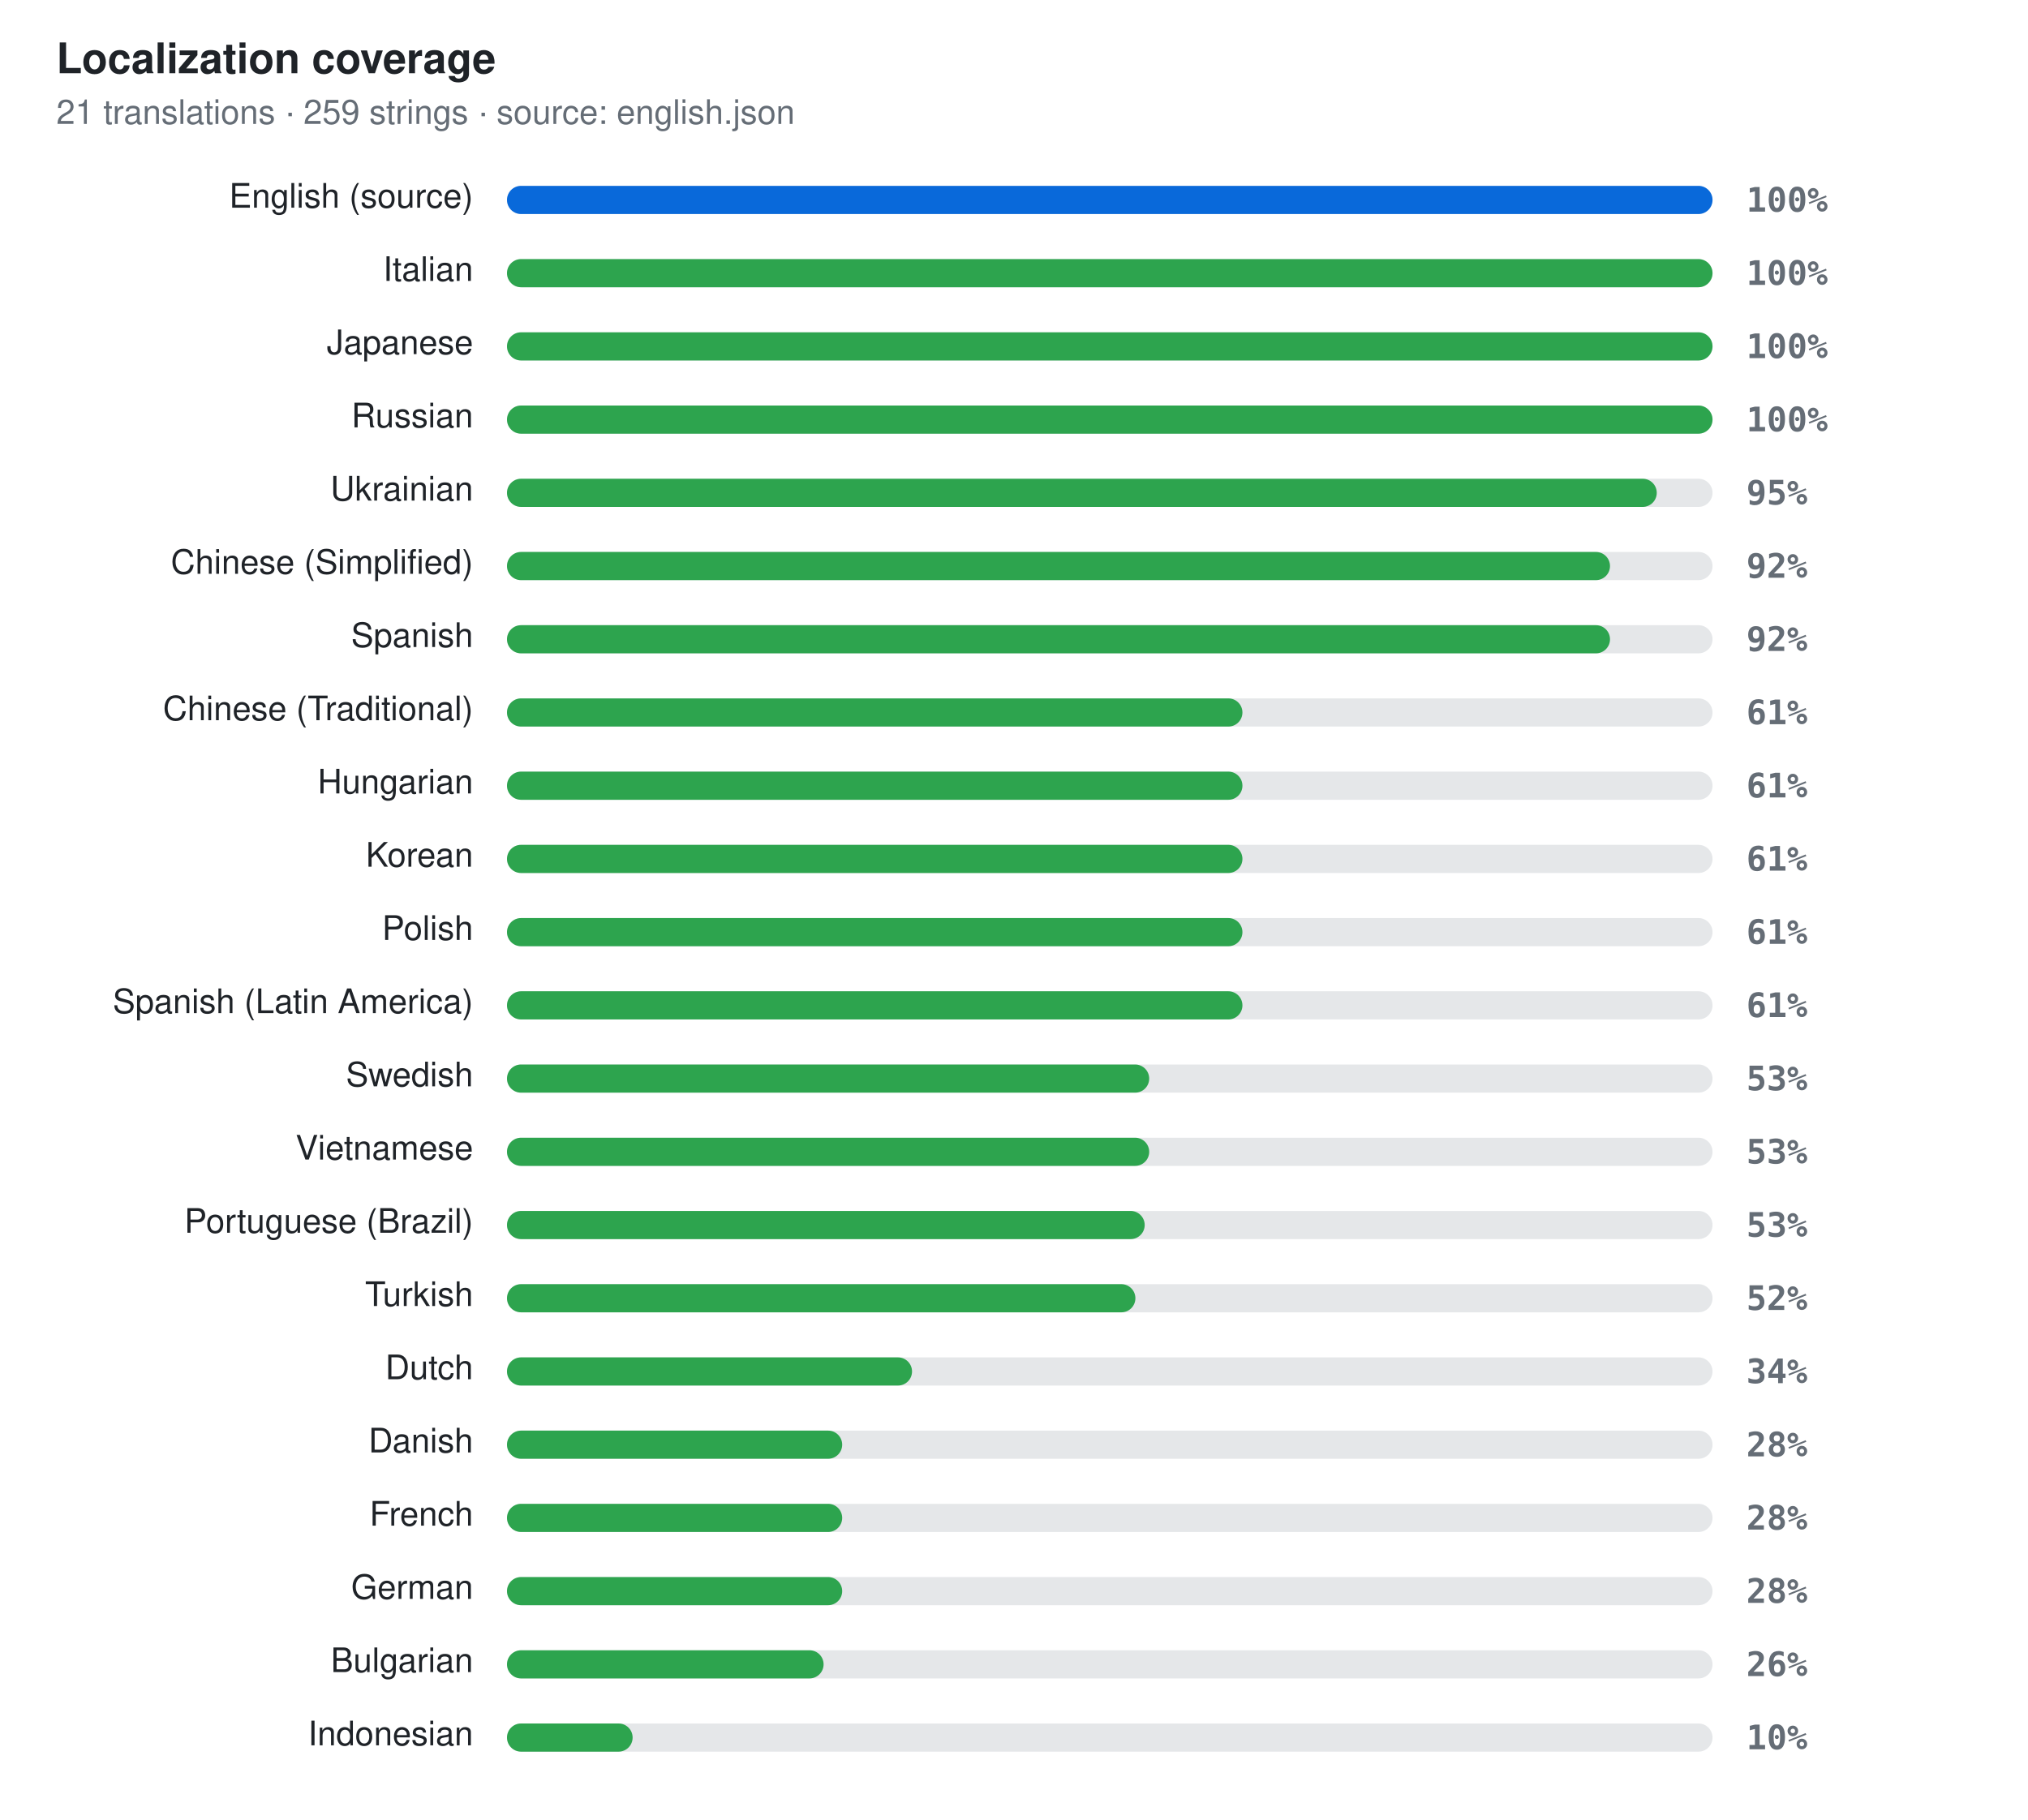
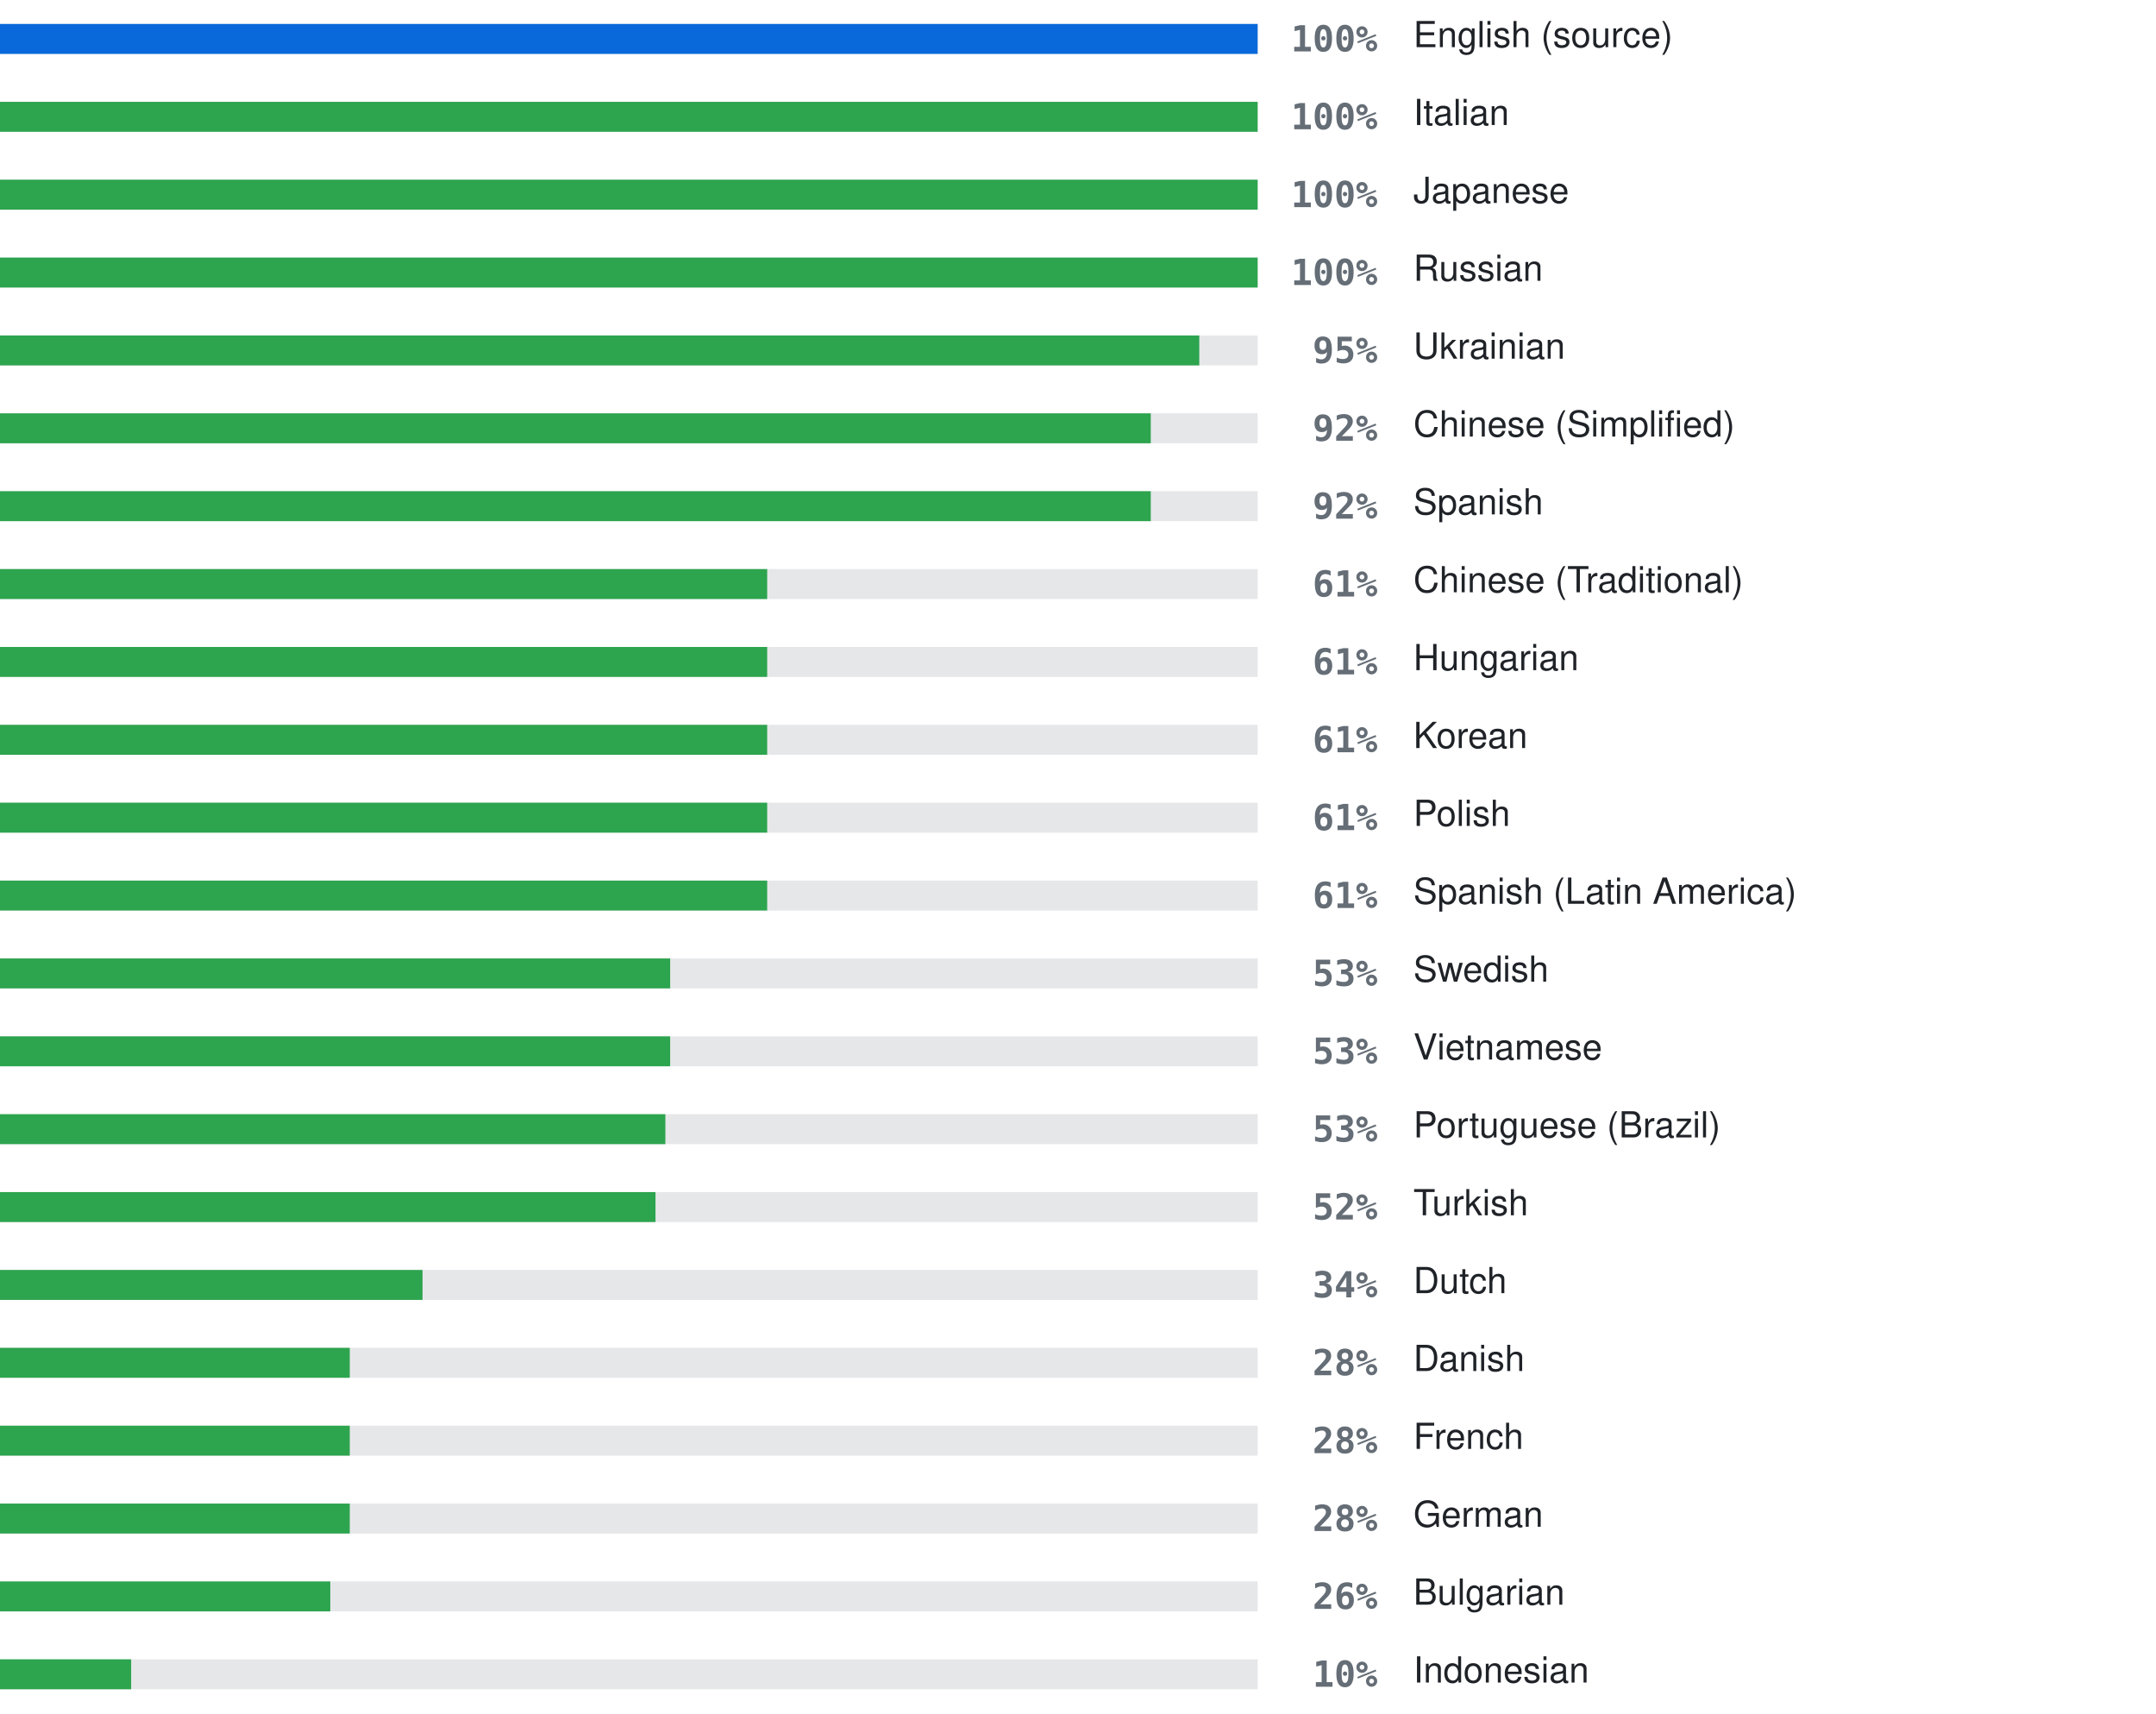
- <svg xmlns="http://www.w3.org/2000/svg" width="720" height="646" viewBox="0 0 720 646" role="img" aria-label="Localization coverage: 21 translations against 259 strings">
-   <text x="20" y="26" font-family="-apple-system, BlinkMacSystemFont, 'Segoe UI', Helvetica, Arial, sans-serif" font-size="15" font-weight="600" fill="#1f2328">Localization coverage</text>
-   <text x="20" y="44" font-family="-apple-system, BlinkMacSystemFont, 'Segoe UI', Helvetica, Arial, sans-serif" font-size="12" fill="#656d76">21 translations · 259 strings · source: english.json</text>
-   <text x="168" y="71" text-anchor="end" dominant-baseline="central" font-family="-apple-system, BlinkMacSystemFont, 'Segoe UI', Helvetica, Arial, sans-serif" font-size="12" fill="#1f2328">English (source)</text>
-   <rect x="180" y="66" width="428" height="10" rx="5" fill="#8b949e" fill-opacity="0.22" />
-   <rect x="180" y="66" width="428.0" height="10" rx="5" fill="#0969da" />
-   <text x="620" y="71" dominant-baseline="central" font-family="ui-monospace, SFMono-Regular, Menlo, Consolas, monospace" font-size="12" font-weight="600" fill="#656d76">100%</text>
-   <text x="168" y="97" text-anchor="end" dominant-baseline="central" font-family="-apple-system, BlinkMacSystemFont, 'Segoe UI', Helvetica, Arial, sans-serif" font-size="12" fill="#1f2328">Italian</text>
-   <rect x="180" y="92" width="428" height="10" rx="5" fill="#8b949e" fill-opacity="0.22" />
-   <rect x="180" y="92" width="428.0" height="10" rx="5" fill="#2da44e" />
-   <text x="620" y="97" dominant-baseline="central" font-family="ui-monospace, SFMono-Regular, Menlo, Consolas, monospace" font-size="12" font-weight="600" fill="#656d76">100%</text>
-   <text x="168" y="123" text-anchor="end" dominant-baseline="central" font-family="-apple-system, BlinkMacSystemFont, 'Segoe UI', Helvetica, Arial, sans-serif" font-size="12" fill="#1f2328">Japanese</text>
-   <rect x="180" y="118" width="428" height="10" rx="5" fill="#8b949e" fill-opacity="0.22" />
-   <rect x="180" y="118" width="428.0" height="10" rx="5" fill="#2da44e" />
-   <text x="620" y="123" dominant-baseline="central" font-family="ui-monospace, SFMono-Regular, Menlo, Consolas, monospace" font-size="12" font-weight="600" fill="#656d76">100%</text>
-   <text x="168" y="149" text-anchor="end" dominant-baseline="central" font-family="-apple-system, BlinkMacSystemFont, 'Segoe UI', Helvetica, Arial, sans-serif" font-size="12" fill="#1f2328">Russian</text>
-   <rect x="180" y="144" width="428" height="10" rx="5" fill="#8b949e" fill-opacity="0.22" />
-   <rect x="180" y="144" width="428.0" height="10" rx="5" fill="#2da44e" />
-   <text x="620" y="149" dominant-baseline="central" font-family="ui-monospace, SFMono-Regular, Menlo, Consolas, monospace" font-size="12" font-weight="600" fill="#656d76">100%</text>
-   <text x="168" y="175" text-anchor="end" dominant-baseline="central" font-family="-apple-system, BlinkMacSystemFont, 'Segoe UI', Helvetica, Arial, sans-serif" font-size="12" fill="#1f2328">Ukrainian</text>
-   <rect x="180" y="170" width="428" height="10" rx="5" fill="#8b949e" fill-opacity="0.22" />
-   <rect x="180" y="170" width="408.2" height="10" rx="5" fill="#2da44e" />
-   <text x="620" y="175" dominant-baseline="central" font-family="ui-monospace, SFMono-Regular, Menlo, Consolas, monospace" font-size="12" font-weight="600" fill="#656d76">95%</text>
-   <text x="168" y="201" text-anchor="end" dominant-baseline="central" font-family="-apple-system, BlinkMacSystemFont, 'Segoe UI', Helvetica, Arial, sans-serif" font-size="12" fill="#1f2328">Chinese (Simplified)</text>
-   <rect x="180" y="196" width="428" height="10" rx="5" fill="#8b949e" fill-opacity="0.22" />
-   <rect x="180" y="196" width="391.6" height="10" rx="5" fill="#2da44e" />
-   <text x="620" y="201" dominant-baseline="central" font-family="ui-monospace, SFMono-Regular, Menlo, Consolas, monospace" font-size="12" font-weight="600" fill="#656d76">92%</text>
-   <text x="168" y="227" text-anchor="end" dominant-baseline="central" font-family="-apple-system, BlinkMacSystemFont, 'Segoe UI', Helvetica, Arial, sans-serif" font-size="12" fill="#1f2328">Spanish</text>
-   <rect x="180" y="222" width="428" height="10" rx="5" fill="#8b949e" fill-opacity="0.22" />
-   <rect x="180" y="222" width="391.6" height="10" rx="5" fill="#2da44e" />
-   <text x="620" y="227" dominant-baseline="central" font-family="ui-monospace, SFMono-Regular, Menlo, Consolas, monospace" font-size="12" font-weight="600" fill="#656d76">92%</text>
-   <text x="168" y="253" text-anchor="end" dominant-baseline="central" font-family="-apple-system, BlinkMacSystemFont, 'Segoe UI', Helvetica, Arial, sans-serif" font-size="12" fill="#1f2328">Chinese (Traditional)</text>
-   <rect x="180" y="248" width="428" height="10" rx="5" fill="#8b949e" fill-opacity="0.22" />
-   <rect x="180" y="248" width="261.1" height="10" rx="5" fill="#2da44e" />
-   <text x="620" y="253" dominant-baseline="central" font-family="ui-monospace, SFMono-Regular, Menlo, Consolas, monospace" font-size="12" font-weight="600" fill="#656d76">61%</text>
-   <text x="168" y="279" text-anchor="end" dominant-baseline="central" font-family="-apple-system, BlinkMacSystemFont, 'Segoe UI', Helvetica, Arial, sans-serif" font-size="12" fill="#1f2328">Hungarian</text>
-   <rect x="180" y="274" width="428" height="10" rx="5" fill="#8b949e" fill-opacity="0.22" />
-   <rect x="180" y="274" width="261.1" height="10" rx="5" fill="#2da44e" />
-   <text x="620" y="279" dominant-baseline="central" font-family="ui-monospace, SFMono-Regular, Menlo, Consolas, monospace" font-size="12" font-weight="600" fill="#656d76">61%</text>
-   <text x="168" y="305" text-anchor="end" dominant-baseline="central" font-family="-apple-system, BlinkMacSystemFont, 'Segoe UI', Helvetica, Arial, sans-serif" font-size="12" fill="#1f2328">Korean</text>
-   <rect x="180" y="300" width="428" height="10" rx="5" fill="#8b949e" fill-opacity="0.22" />
-   <rect x="180" y="300" width="261.1" height="10" rx="5" fill="#2da44e" />
-   <text x="620" y="305" dominant-baseline="central" font-family="ui-monospace, SFMono-Regular, Menlo, Consolas, monospace" font-size="12" font-weight="600" fill="#656d76">61%</text>
-   <text x="168" y="331" text-anchor="end" dominant-baseline="central" font-family="-apple-system, BlinkMacSystemFont, 'Segoe UI', Helvetica, Arial, sans-serif" font-size="12" fill="#1f2328">Polish</text>
-   <rect x="180" y="326" width="428" height="10" rx="5" fill="#8b949e" fill-opacity="0.22" />
-   <rect x="180" y="326" width="261.1" height="10" rx="5" fill="#2da44e" />
-   <text x="620" y="331" dominant-baseline="central" font-family="ui-monospace, SFMono-Regular, Menlo, Consolas, monospace" font-size="12" font-weight="600" fill="#656d76">61%</text>
-   <text x="168" y="357" text-anchor="end" dominant-baseline="central" font-family="-apple-system, BlinkMacSystemFont, 'Segoe UI', Helvetica, Arial, sans-serif" font-size="12" fill="#1f2328">Spanish (Latin America)</text>
-   <rect x="180" y="352" width="428" height="10" rx="5" fill="#8b949e" fill-opacity="0.22" />
-   <rect x="180" y="352" width="261.1" height="10" rx="5" fill="#2da44e" />
-   <text x="620" y="357" dominant-baseline="central" font-family="ui-monospace, SFMono-Regular, Menlo, Consolas, monospace" font-size="12" font-weight="600" fill="#656d76">61%</text>
-   <text x="168" y="383" text-anchor="end" dominant-baseline="central" font-family="-apple-system, BlinkMacSystemFont, 'Segoe UI', Helvetica, Arial, sans-serif" font-size="12" fill="#1f2328">Swedish</text>
-   <rect x="180" y="378" width="428" height="10" rx="5" fill="#8b949e" fill-opacity="0.22" />
-   <rect x="180" y="378" width="228.0" height="10" rx="5" fill="#2da44e" />
-   <text x="620" y="383" dominant-baseline="central" font-family="ui-monospace, SFMono-Regular, Menlo, Consolas, monospace" font-size="12" font-weight="600" fill="#656d76">53%</text>
-   <text x="168" y="409" text-anchor="end" dominant-baseline="central" font-family="-apple-system, BlinkMacSystemFont, 'Segoe UI', Helvetica, Arial, sans-serif" font-size="12" fill="#1f2328">Vietnamese</text>
-   <rect x="180" y="404" width="428" height="10" rx="5" fill="#8b949e" fill-opacity="0.22" />
-   <rect x="180" y="404" width="228.0" height="10" rx="5" fill="#2da44e" />
-   <text x="620" y="409" dominant-baseline="central" font-family="ui-monospace, SFMono-Regular, Menlo, Consolas, monospace" font-size="12" font-weight="600" fill="#656d76">53%</text>
-   <text x="168" y="435" text-anchor="end" dominant-baseline="central" font-family="-apple-system, BlinkMacSystemFont, 'Segoe UI', Helvetica, Arial, sans-serif" font-size="12" fill="#1f2328">Portuguese (Brazil)</text>
-   <rect x="180" y="430" width="428" height="10" rx="5" fill="#8b949e" fill-opacity="0.22" />
-   <rect x="180" y="430" width="226.4" height="10" rx="5" fill="#2da44e" />
-   <text x="620" y="435" dominant-baseline="central" font-family="ui-monospace, SFMono-Regular, Menlo, Consolas, monospace" font-size="12" font-weight="600" fill="#656d76">53%</text>
-   <text x="168" y="461" text-anchor="end" dominant-baseline="central" font-family="-apple-system, BlinkMacSystemFont, 'Segoe UI', Helvetica, Arial, sans-serif" font-size="12" fill="#1f2328">Turkish</text>
-   <rect x="180" y="456" width="428" height="10" rx="5" fill="#8b949e" fill-opacity="0.22" />
-   <rect x="180" y="456" width="223.1" height="10" rx="5" fill="#2da44e" />
-   <text x="620" y="461" dominant-baseline="central" font-family="ui-monospace, SFMono-Regular, Menlo, Consolas, monospace" font-size="12" font-weight="600" fill="#656d76">52%</text>
-   <text x="168" y="487" text-anchor="end" dominant-baseline="central" font-family="-apple-system, BlinkMacSystemFont, 'Segoe UI', Helvetica, Arial, sans-serif" font-size="12" fill="#1f2328">Dutch</text>
-   <rect x="180" y="482" width="428" height="10" rx="5" fill="#8b949e" fill-opacity="0.22" />
-   <rect x="180" y="482" width="143.8" height="10" rx="5" fill="#2da44e" />
-   <text x="620" y="487" dominant-baseline="central" font-family="ui-monospace, SFMono-Regular, Menlo, Consolas, monospace" font-size="12" font-weight="600" fill="#656d76">34%</text>
-   <text x="168" y="513" text-anchor="end" dominant-baseline="central" font-family="-apple-system, BlinkMacSystemFont, 'Segoe UI', Helvetica, Arial, sans-serif" font-size="12" fill="#1f2328">Danish</text>
-   <rect x="180" y="508" width="428" height="10" rx="5" fill="#8b949e" fill-opacity="0.22" />
-   <rect x="180" y="508" width="119.0" height="10" rx="5" fill="#2da44e" />
-   <text x="620" y="513" dominant-baseline="central" font-family="ui-monospace, SFMono-Regular, Menlo, Consolas, monospace" font-size="12" font-weight="600" fill="#656d76">28%</text>
-   <text x="168" y="539" text-anchor="end" dominant-baseline="central" font-family="-apple-system, BlinkMacSystemFont, 'Segoe UI', Helvetica, Arial, sans-serif" font-size="12" fill="#1f2328">French</text>
-   <rect x="180" y="534" width="428" height="10" rx="5" fill="#8b949e" fill-opacity="0.22" />
-   <rect x="180" y="534" width="119.0" height="10" rx="5" fill="#2da44e" />
-   <text x="620" y="539" dominant-baseline="central" font-family="ui-monospace, SFMono-Regular, Menlo, Consolas, monospace" font-size="12" font-weight="600" fill="#656d76">28%</text>
-   <text x="168" y="565" text-anchor="end" dominant-baseline="central" font-family="-apple-system, BlinkMacSystemFont, 'Segoe UI', Helvetica, Arial, sans-serif" font-size="12" fill="#1f2328">German</text>
-   <rect x="180" y="560" width="428" height="10" rx="5" fill="#8b949e" fill-opacity="0.22" />
-   <rect x="180" y="560" width="119.0" height="10" rx="5" fill="#2da44e" />
-   <text x="620" y="565" dominant-baseline="central" font-family="ui-monospace, SFMono-Regular, Menlo, Consolas, monospace" font-size="12" font-weight="600" fill="#656d76">28%</text>
-   <text x="168" y="591" text-anchor="end" dominant-baseline="central" font-family="-apple-system, BlinkMacSystemFont, 'Segoe UI', Helvetica, Arial, sans-serif" font-size="12" fill="#1f2328">Bulgarian</text>
-   <rect x="180" y="586" width="428" height="10" rx="5" fill="#8b949e" fill-opacity="0.22" />
-   <rect x="180" y="586" width="112.4" height="10" rx="5" fill="#2da44e" />
-   <text x="620" y="591" dominant-baseline="central" font-family="ui-monospace, SFMono-Regular, Menlo, Consolas, monospace" font-size="12" font-weight="600" fill="#656d76">26%</text>
-   <text x="168" y="617" text-anchor="end" dominant-baseline="central" font-family="-apple-system, BlinkMacSystemFont, 'Segoe UI', Helvetica, Arial, sans-serif" font-size="12" fill="#1f2328">Indonesian</text>
-   <rect x="180" y="612" width="428" height="10" rx="5" fill="#8b949e" fill-opacity="0.22" />
-   <rect x="180" y="612" width="44.6" height="10" rx="5" fill="#2da44e" />
-   <text x="620" y="617" dominant-baseline="central" font-family="ui-monospace, SFMono-Regular, Menlo, Consolas, monospace" font-size="12" font-weight="600" fill="#656d76">10%</text>
+ <svg xmlns="http://www.w3.org/2000/svg" width="720" height="572" viewBox="0 0 720 572" role="img" aria-label="Localization coverage">
+   <rect x="0" y="8" width="420" height="10" fill="#8b949e" fill-opacity="0.22" />
+   <rect x="0" y="8" width="420.0" height="10" fill="#0969da" />
+   <text x="460" y="13" text-anchor="end" dominant-baseline="central" font-family="ui-monospace, SFMono-Regular, Menlo, Consolas, monospace" font-size="12" font-weight="600" fill="#656d76">100%</text>
+   <text x="472" y="13" dominant-baseline="central" font-family="-apple-system, BlinkMacSystemFont, 'Segoe UI', Helvetica, Arial, sans-serif" font-size="12" fill="#1f2328">English (source)</text>
+   <rect x="0" y="34" width="420" height="10" fill="#8b949e" fill-opacity="0.22" />
+   <rect x="0" y="34" width="420.0" height="10" fill="#2da44e" />
+   <text x="460" y="39" text-anchor="end" dominant-baseline="central" font-family="ui-monospace, SFMono-Regular, Menlo, Consolas, monospace" font-size="12" font-weight="600" fill="#656d76">100%</text>
+   <text x="472" y="39" dominant-baseline="central" font-family="-apple-system, BlinkMacSystemFont, 'Segoe UI', Helvetica, Arial, sans-serif" font-size="12" fill="#1f2328">Italian</text>
+   <rect x="0" y="60" width="420" height="10" fill="#8b949e" fill-opacity="0.22" />
+   <rect x="0" y="60" width="420.0" height="10" fill="#2da44e" />
+   <text x="460" y="65" text-anchor="end" dominant-baseline="central" font-family="ui-monospace, SFMono-Regular, Menlo, Consolas, monospace" font-size="12" font-weight="600" fill="#656d76">100%</text>
+   <text x="472" y="65" dominant-baseline="central" font-family="-apple-system, BlinkMacSystemFont, 'Segoe UI', Helvetica, Arial, sans-serif" font-size="12" fill="#1f2328">Japanese</text>
+   <rect x="0" y="86" width="420" height="10" fill="#8b949e" fill-opacity="0.22" />
+   <rect x="0" y="86" width="420.0" height="10" fill="#2da44e" />
+   <text x="460" y="91" text-anchor="end" dominant-baseline="central" font-family="ui-monospace, SFMono-Regular, Menlo, Consolas, monospace" font-size="12" font-weight="600" fill="#656d76">100%</text>
+   <text x="472" y="91" dominant-baseline="central" font-family="-apple-system, BlinkMacSystemFont, 'Segoe UI', Helvetica, Arial, sans-serif" font-size="12" fill="#1f2328">Russian</text>
+   <rect x="0" y="112" width="420" height="10" fill="#8b949e" fill-opacity="0.22" />
+   <rect x="0" y="112" width="400.5" height="10" fill="#2da44e" />
+   <text x="460" y="117" text-anchor="end" dominant-baseline="central" font-family="ui-monospace, SFMono-Regular, Menlo, Consolas, monospace" font-size="12" font-weight="600" fill="#656d76">95%</text>
+   <text x="472" y="117" dominant-baseline="central" font-family="-apple-system, BlinkMacSystemFont, 'Segoe UI', Helvetica, Arial, sans-serif" font-size="12" fill="#1f2328">Ukrainian</text>
+   <rect x="0" y="138" width="420" height="10" fill="#8b949e" fill-opacity="0.22" />
+   <rect x="0" y="138" width="384.3" height="10" fill="#2da44e" />
+   <text x="460" y="143" text-anchor="end" dominant-baseline="central" font-family="ui-monospace, SFMono-Regular, Menlo, Consolas, monospace" font-size="12" font-weight="600" fill="#656d76">92%</text>
+   <text x="472" y="143" dominant-baseline="central" font-family="-apple-system, BlinkMacSystemFont, 'Segoe UI', Helvetica, Arial, sans-serif" font-size="12" fill="#1f2328">Chinese (Simplified)</text>
+   <rect x="0" y="164" width="420" height="10" fill="#8b949e" fill-opacity="0.22" />
+   <rect x="0" y="164" width="384.3" height="10" fill="#2da44e" />
+   <text x="460" y="169" text-anchor="end" dominant-baseline="central" font-family="ui-monospace, SFMono-Regular, Menlo, Consolas, monospace" font-size="12" font-weight="600" fill="#656d76">92%</text>
+   <text x="472" y="169" dominant-baseline="central" font-family="-apple-system, BlinkMacSystemFont, 'Segoe UI', Helvetica, Arial, sans-serif" font-size="12" fill="#1f2328">Spanish</text>
+   <rect x="0" y="190" width="420" height="10" fill="#8b949e" fill-opacity="0.22" />
+   <rect x="0" y="190" width="256.2" height="10" fill="#2da44e" />
+   <text x="460" y="195" text-anchor="end" dominant-baseline="central" font-family="ui-monospace, SFMono-Regular, Menlo, Consolas, monospace" font-size="12" font-weight="600" fill="#656d76">61%</text>
+   <text x="472" y="195" dominant-baseline="central" font-family="-apple-system, BlinkMacSystemFont, 'Segoe UI', Helvetica, Arial, sans-serif" font-size="12" fill="#1f2328">Chinese (Traditional)</text>
+   <rect x="0" y="216" width="420" height="10" fill="#8b949e" fill-opacity="0.22" />
+   <rect x="0" y="216" width="256.2" height="10" fill="#2da44e" />
+   <text x="460" y="221" text-anchor="end" dominant-baseline="central" font-family="ui-monospace, SFMono-Regular, Menlo, Consolas, monospace" font-size="12" font-weight="600" fill="#656d76">61%</text>
+   <text x="472" y="221" dominant-baseline="central" font-family="-apple-system, BlinkMacSystemFont, 'Segoe UI', Helvetica, Arial, sans-serif" font-size="12" fill="#1f2328">Hungarian</text>
+   <rect x="0" y="242" width="420" height="10" fill="#8b949e" fill-opacity="0.22" />
+   <rect x="0" y="242" width="256.2" height="10" fill="#2da44e" />
+   <text x="460" y="247" text-anchor="end" dominant-baseline="central" font-family="ui-monospace, SFMono-Regular, Menlo, Consolas, monospace" font-size="12" font-weight="600" fill="#656d76">61%</text>
+   <text x="472" y="247" dominant-baseline="central" font-family="-apple-system, BlinkMacSystemFont, 'Segoe UI', Helvetica, Arial, sans-serif" font-size="12" fill="#1f2328">Korean</text>
+   <rect x="0" y="268" width="420" height="10" fill="#8b949e" fill-opacity="0.22" />
+   <rect x="0" y="268" width="256.2" height="10" fill="#2da44e" />
+   <text x="460" y="273" text-anchor="end" dominant-baseline="central" font-family="ui-monospace, SFMono-Regular, Menlo, Consolas, monospace" font-size="12" font-weight="600" fill="#656d76">61%</text>
+   <text x="472" y="273" dominant-baseline="central" font-family="-apple-system, BlinkMacSystemFont, 'Segoe UI', Helvetica, Arial, sans-serif" font-size="12" fill="#1f2328">Polish</text>
+   <rect x="0" y="294" width="420" height="10" fill="#8b949e" fill-opacity="0.22" />
+   <rect x="0" y="294" width="256.2" height="10" fill="#2da44e" />
+   <text x="460" y="299" text-anchor="end" dominant-baseline="central" font-family="ui-monospace, SFMono-Regular, Menlo, Consolas, monospace" font-size="12" font-weight="600" fill="#656d76">61%</text>
+   <text x="472" y="299" dominant-baseline="central" font-family="-apple-system, BlinkMacSystemFont, 'Segoe UI', Helvetica, Arial, sans-serif" font-size="12" fill="#1f2328">Spanish (Latin America)</text>
+   <rect x="0" y="320" width="420" height="10" fill="#8b949e" fill-opacity="0.22" />
+   <rect x="0" y="320" width="223.8" height="10" fill="#2da44e" />
+   <text x="460" y="325" text-anchor="end" dominant-baseline="central" font-family="ui-monospace, SFMono-Regular, Menlo, Consolas, monospace" font-size="12" font-weight="600" fill="#656d76">53%</text>
+   <text x="472" y="325" dominant-baseline="central" font-family="-apple-system, BlinkMacSystemFont, 'Segoe UI', Helvetica, Arial, sans-serif" font-size="12" fill="#1f2328">Swedish</text>
+   <rect x="0" y="346" width="420" height="10" fill="#8b949e" fill-opacity="0.22" />
+   <rect x="0" y="346" width="223.8" height="10" fill="#2da44e" />
+   <text x="460" y="351" text-anchor="end" dominant-baseline="central" font-family="ui-monospace, SFMono-Regular, Menlo, Consolas, monospace" font-size="12" font-weight="600" fill="#656d76">53%</text>
+   <text x="472" y="351" dominant-baseline="central" font-family="-apple-system, BlinkMacSystemFont, 'Segoe UI', Helvetica, Arial, sans-serif" font-size="12" fill="#1f2328">Vietnamese</text>
+   <rect x="0" y="372" width="420" height="10" fill="#8b949e" fill-opacity="0.22" />
+   <rect x="0" y="372" width="222.2" height="10" fill="#2da44e" />
+   <text x="460" y="377" text-anchor="end" dominant-baseline="central" font-family="ui-monospace, SFMono-Regular, Menlo, Consolas, monospace" font-size="12" font-weight="600" fill="#656d76">53%</text>
+   <text x="472" y="377" dominant-baseline="central" font-family="-apple-system, BlinkMacSystemFont, 'Segoe UI', Helvetica, Arial, sans-serif" font-size="12" fill="#1f2328">Portuguese (Brazil)</text>
+   <rect x="0" y="398" width="420" height="10" fill="#8b949e" fill-opacity="0.22" />
+   <rect x="0" y="398" width="218.9" height="10" fill="#2da44e" />
+   <text x="460" y="403" text-anchor="end" dominant-baseline="central" font-family="ui-monospace, SFMono-Regular, Menlo, Consolas, monospace" font-size="12" font-weight="600" fill="#656d76">52%</text>
+   <text x="472" y="403" dominant-baseline="central" font-family="-apple-system, BlinkMacSystemFont, 'Segoe UI', Helvetica, Arial, sans-serif" font-size="12" fill="#1f2328">Turkish</text>
+   <rect x="0" y="424" width="420" height="10" fill="#8b949e" fill-opacity="0.22" />
+   <rect x="0" y="424" width="141.1" height="10" fill="#2da44e" />
+   <text x="460" y="429" text-anchor="end" dominant-baseline="central" font-family="ui-monospace, SFMono-Regular, Menlo, Consolas, monospace" font-size="12" font-weight="600" fill="#656d76">34%</text>
+   <text x="472" y="429" dominant-baseline="central" font-family="-apple-system, BlinkMacSystemFont, 'Segoe UI', Helvetica, Arial, sans-serif" font-size="12" fill="#1f2328">Dutch</text>
+   <rect x="0" y="450" width="420" height="10" fill="#8b949e" fill-opacity="0.22" />
+   <rect x="0" y="450" width="116.8" height="10" fill="#2da44e" />
+   <text x="460" y="455" text-anchor="end" dominant-baseline="central" font-family="ui-monospace, SFMono-Regular, Menlo, Consolas, monospace" font-size="12" font-weight="600" fill="#656d76">28%</text>
+   <text x="472" y="455" dominant-baseline="central" font-family="-apple-system, BlinkMacSystemFont, 'Segoe UI', Helvetica, Arial, sans-serif" font-size="12" fill="#1f2328">Danish</text>
+   <rect x="0" y="476" width="420" height="10" fill="#8b949e" fill-opacity="0.22" />
+   <rect x="0" y="476" width="116.8" height="10" fill="#2da44e" />
+   <text x="460" y="481" text-anchor="end" dominant-baseline="central" font-family="ui-monospace, SFMono-Regular, Menlo, Consolas, monospace" font-size="12" font-weight="600" fill="#656d76">28%</text>
+   <text x="472" y="481" dominant-baseline="central" font-family="-apple-system, BlinkMacSystemFont, 'Segoe UI', Helvetica, Arial, sans-serif" font-size="12" fill="#1f2328">French</text>
+   <rect x="0" y="502" width="420" height="10" fill="#8b949e" fill-opacity="0.22" />
+   <rect x="0" y="502" width="116.8" height="10" fill="#2da44e" />
+   <text x="460" y="507" text-anchor="end" dominant-baseline="central" font-family="ui-monospace, SFMono-Regular, Menlo, Consolas, monospace" font-size="12" font-weight="600" fill="#656d76">28%</text>
+   <text x="472" y="507" dominant-baseline="central" font-family="-apple-system, BlinkMacSystemFont, 'Segoe UI', Helvetica, Arial, sans-serif" font-size="12" fill="#1f2328">German</text>
+   <rect x="0" y="528" width="420" height="10" fill="#8b949e" fill-opacity="0.22" />
+   <rect x="0" y="528" width="110.3" height="10" fill="#2da44e" />
+   <text x="460" y="533" text-anchor="end" dominant-baseline="central" font-family="ui-monospace, SFMono-Regular, Menlo, Consolas, monospace" font-size="12" font-weight="600" fill="#656d76">26%</text>
+   <text x="472" y="533" dominant-baseline="central" font-family="-apple-system, BlinkMacSystemFont, 'Segoe UI', Helvetica, Arial, sans-serif" font-size="12" fill="#1f2328">Bulgarian</text>
+   <rect x="0" y="554" width="420" height="10" fill="#8b949e" fill-opacity="0.22" />
+   <rect x="0" y="554" width="43.8" height="10" fill="#2da44e" />
+   <text x="460" y="559" text-anchor="end" dominant-baseline="central" font-family="ui-monospace, SFMono-Regular, Menlo, Consolas, monospace" font-size="12" font-weight="600" fill="#656d76">10%</text>
+   <text x="472" y="559" dominant-baseline="central" font-family="-apple-system, BlinkMacSystemFont, 'Segoe UI', Helvetica, Arial, sans-serif" font-size="12" fill="#1f2328">Indonesian</text>
</svg>
